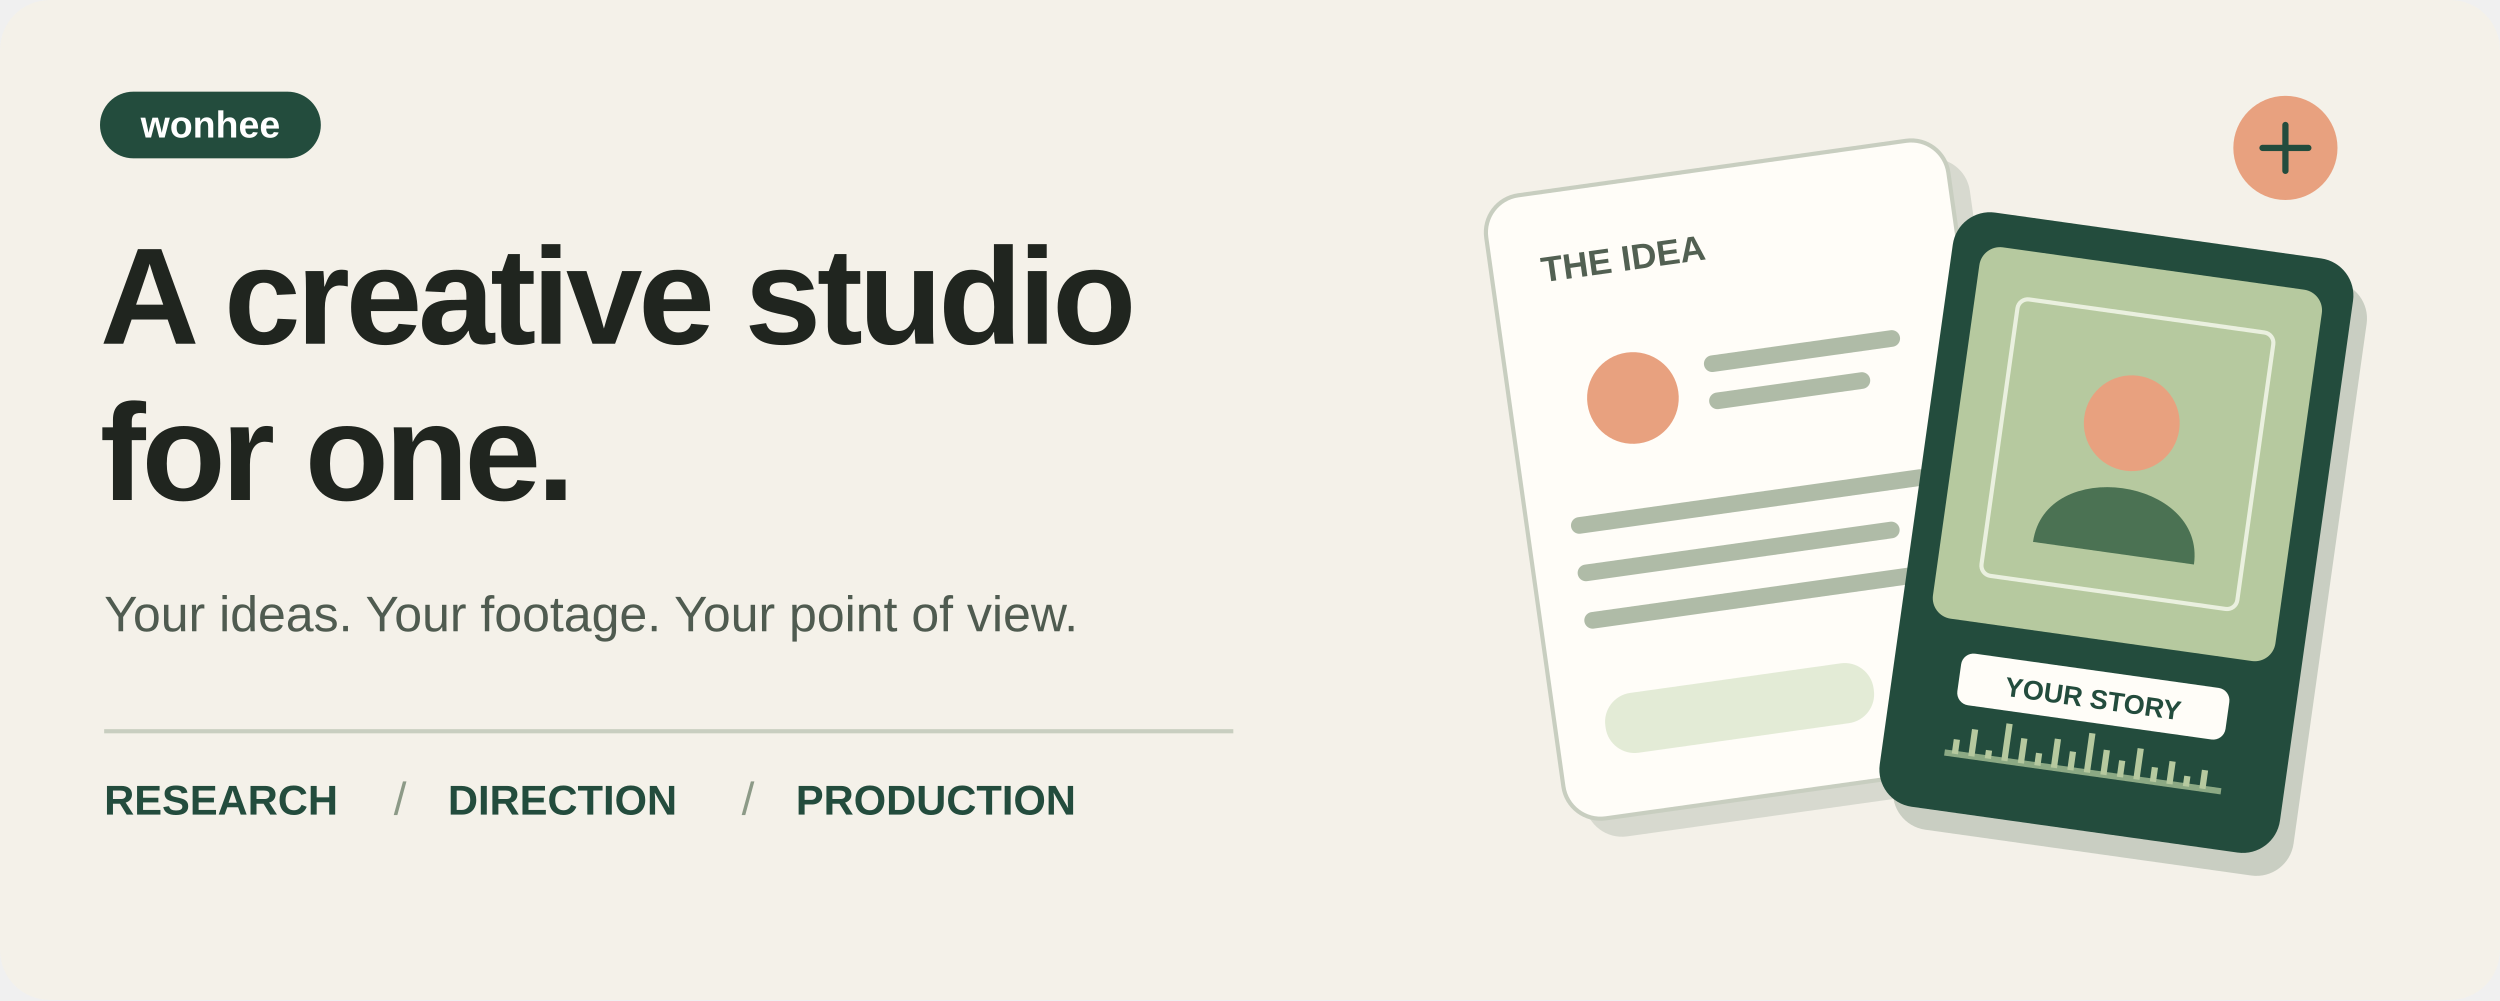
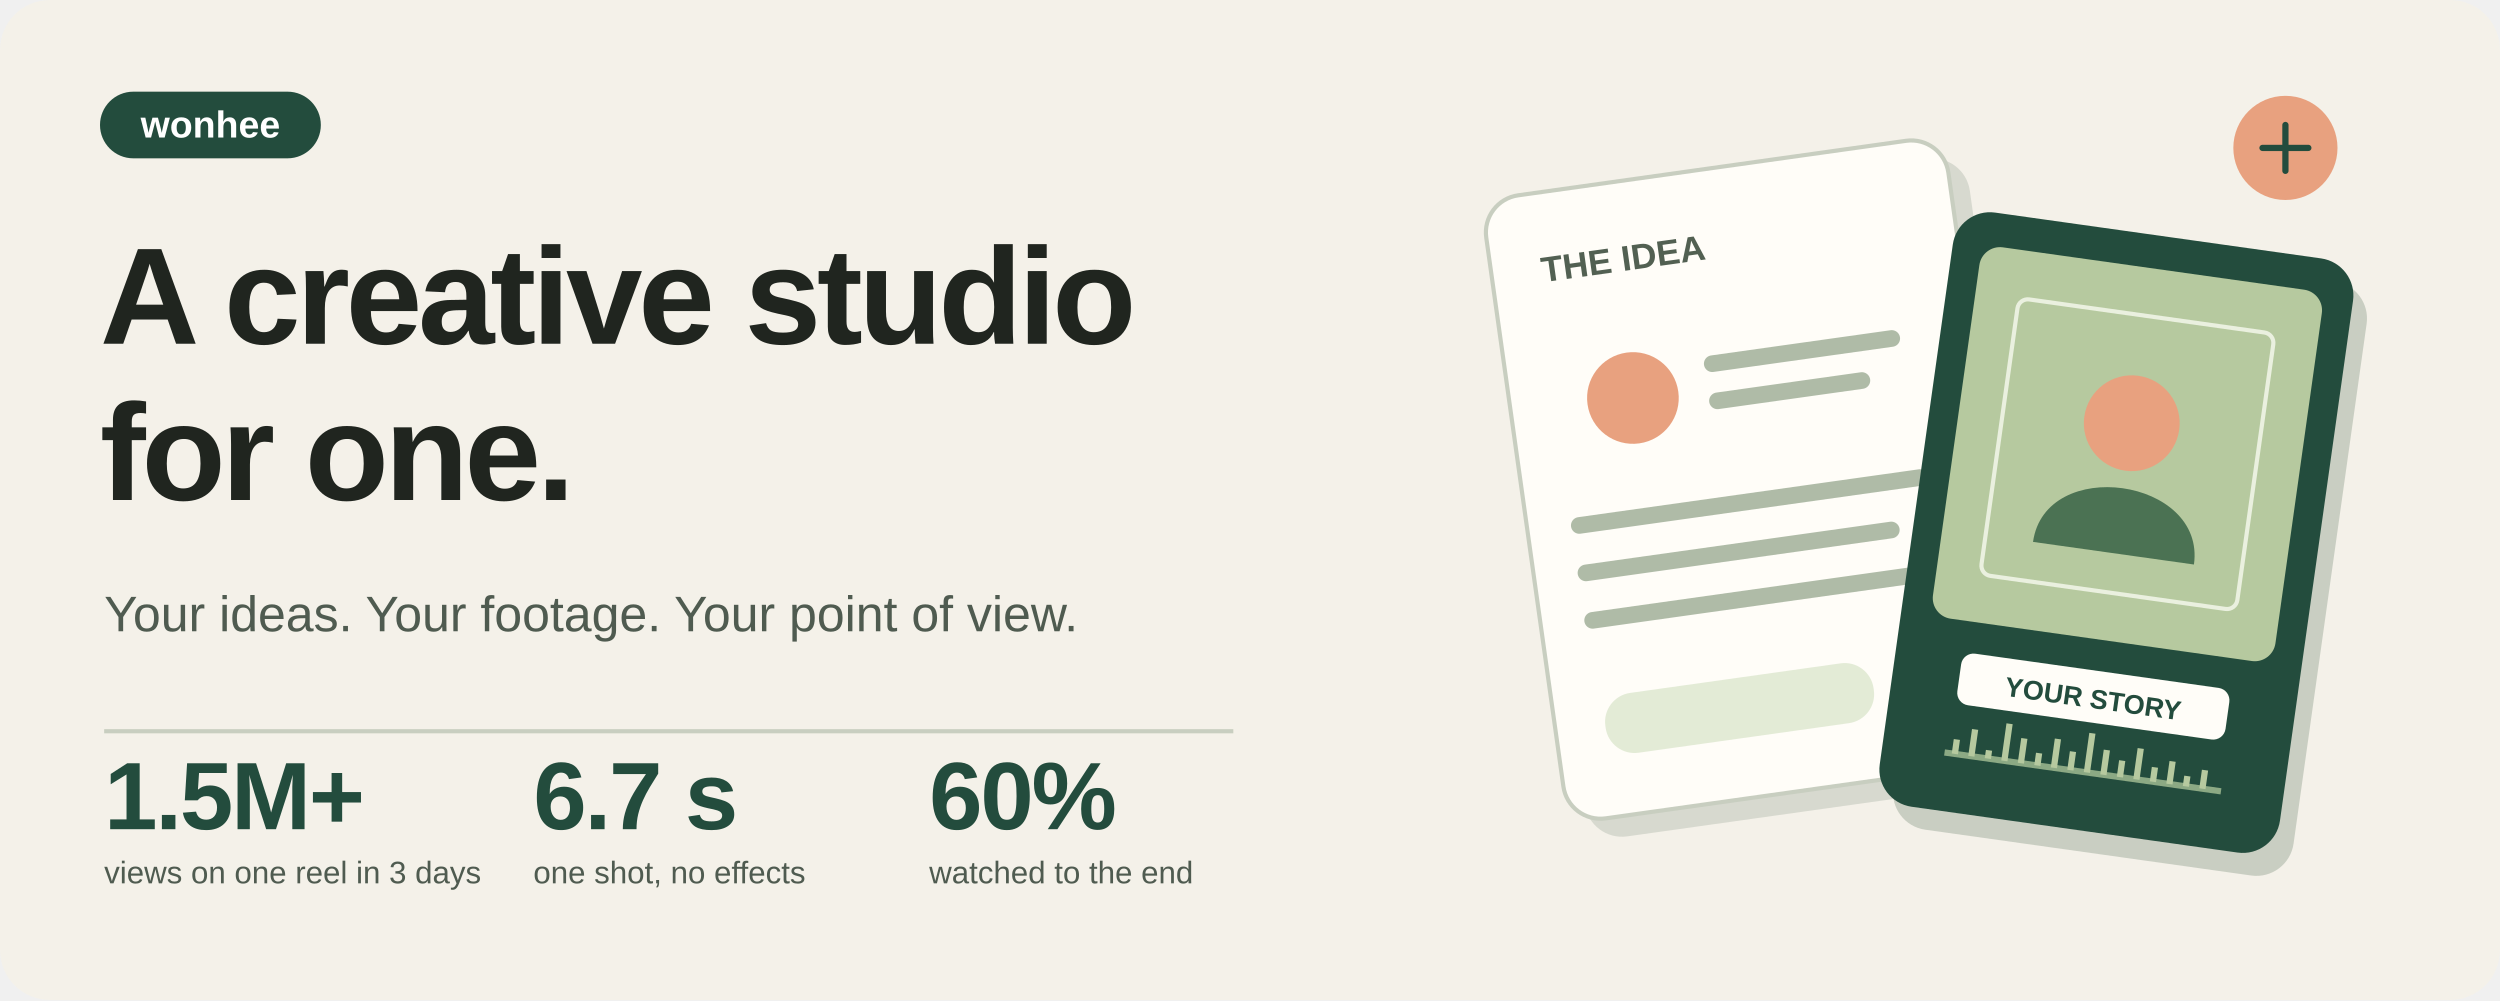
<svg xmlns="http://www.w3.org/2000/svg" width="1200" height="480" viewBox="0 0 1200 480" role="img" aria-labelledby="title desc">
  <rect width="1200" height="480" rx="24" fill="#f4f1e9" />
  <g font-family="Arial, Helvetica, sans-serif">
    <rect x="48" y="44" width="106" height="32" rx="16" fill="#234c3d" />
    <text x="101" y="66" text-anchor="middle" fill="#fff" font-size="18" font-weight="700">wonhee</text>
    <text x="48" y="165" fill="#20251f" font-size="66" font-weight="700" letter-spacing="-2">A creative studio</text>
    <text x="48" y="240" fill="#20251f" font-size="66" font-weight="700" letter-spacing="-2">for one.</text>
    <text x="50" y="303" fill="#4f5b50" font-size="24">Your ideas. Your footage. Your point of view.</text>
    <path d="M50 351H592" stroke="#c8cec0" stroke-width="2" />
-     <text x="50" y="391" fill="#234c3d" font-size="20" font-weight="700">RESEARCH</text>
-     <text x="189" y="391" fill="#8c9a87" font-size="22">/</text>
-     <text x="215" y="391" fill="#234c3d" font-size="20" font-weight="700">DIRECTION</text>
-     <text x="356" y="391" fill="#8c9a87" font-size="22">/</text>
-     <text x="382" y="391" fill="#234c3d" font-size="20" font-weight="700">PRODUCTION</text>
+     <text x="50" y="398" fill="#234c3d" font-size="46" font-weight="700" letter-spacing="-1">1.5M+</text>
+     <text x="50" y="424" fill="#4f5b50" font-size="15">views on one reel in 3 days</text>
+     <text x="256" y="398" fill="#234c3d" font-size="46" font-weight="700" letter-spacing="-1">6.7 s</text>
+     <text x="256" y="424" fill="#4f5b50" font-size="15">one shot, no effects</text>
+     <text x="446" y="398" fill="#234c3d" font-size="46" font-weight="700" letter-spacing="-1">60%</text>
+     <text x="446" y="424" fill="#4f5b50" font-size="15">watched to the end</text>
    <g transform="translate(732 78) rotate(-8 120 160)">
      <rect x="9" y="10" width="224" height="302" rx="18" fill="#d7d9cf" />
      <rect width="224" height="302" rx="18" fill="#fffdf8" stroke="#c8cec0" stroke-width="2" />
      <text x="24" y="43" fill="#526052" font-size="17" font-weight="700">THE IDEA</text>
      <circle cx="59" cy="104" r="22" fill="#e8a17f" />
      <path d="M99 93H186M99 111H169M25 161H190M25 184H173M25 207H183" stroke="#afbba7" stroke-width="8" stroke-linecap="round" />
      <rect x="24" y="244" width="130" height="29" rx="14" fill="#e3ebd6" />
    </g>
    <g transform="translate(918 112) rotate(8 100 150)">
      <rect x="8" y="10" width="194" height="288" rx="18" fill="#c9cec2" />
      <rect width="194" height="288" rx="18" fill="#234c3d" />
      <rect x="14" y="16" width="166" height="180" rx="10" fill="#b6c99f" />
      <rect x="35" y="39" width="124" height="134" rx="5" fill="none" stroke="#eaf0df" stroke-width="2" />
      <circle cx="97" cy="91" r="23" fill="#e8a17f" />
      <path d="M58 154C58 112 136 112 136 154" fill="#4b7253" />
      <rect x="32" y="211" width="130" height="25" rx="6" fill="#fffdf8" />
      <text x="97" y="229" text-anchor="middle" fill="#234c3d" font-size="13" font-weight="700">YOUR STORY</text>
      <path d="M30 260H164" stroke="#8ca984" stroke-width="3" />
      <path d="M35 260V253M43 260V247M51 260V256M59 260V242M67 260V248M75 260V254M83 260V246M91 260V251M99 260V241M107 260V248M115 260V252M123 260V245M131 260V253M139 260V249M147 260V255M155 260V251" stroke="#b6c99f" stroke-width="3" />
    </g>
    <circle cx="1097" cy="71" r="25" fill="#e8a17f" />
    <path d="M1086 71H1108M1097 60V82" stroke="#234c3d" stroke-width="3" stroke-linecap="round" />
  </g>
</svg>
